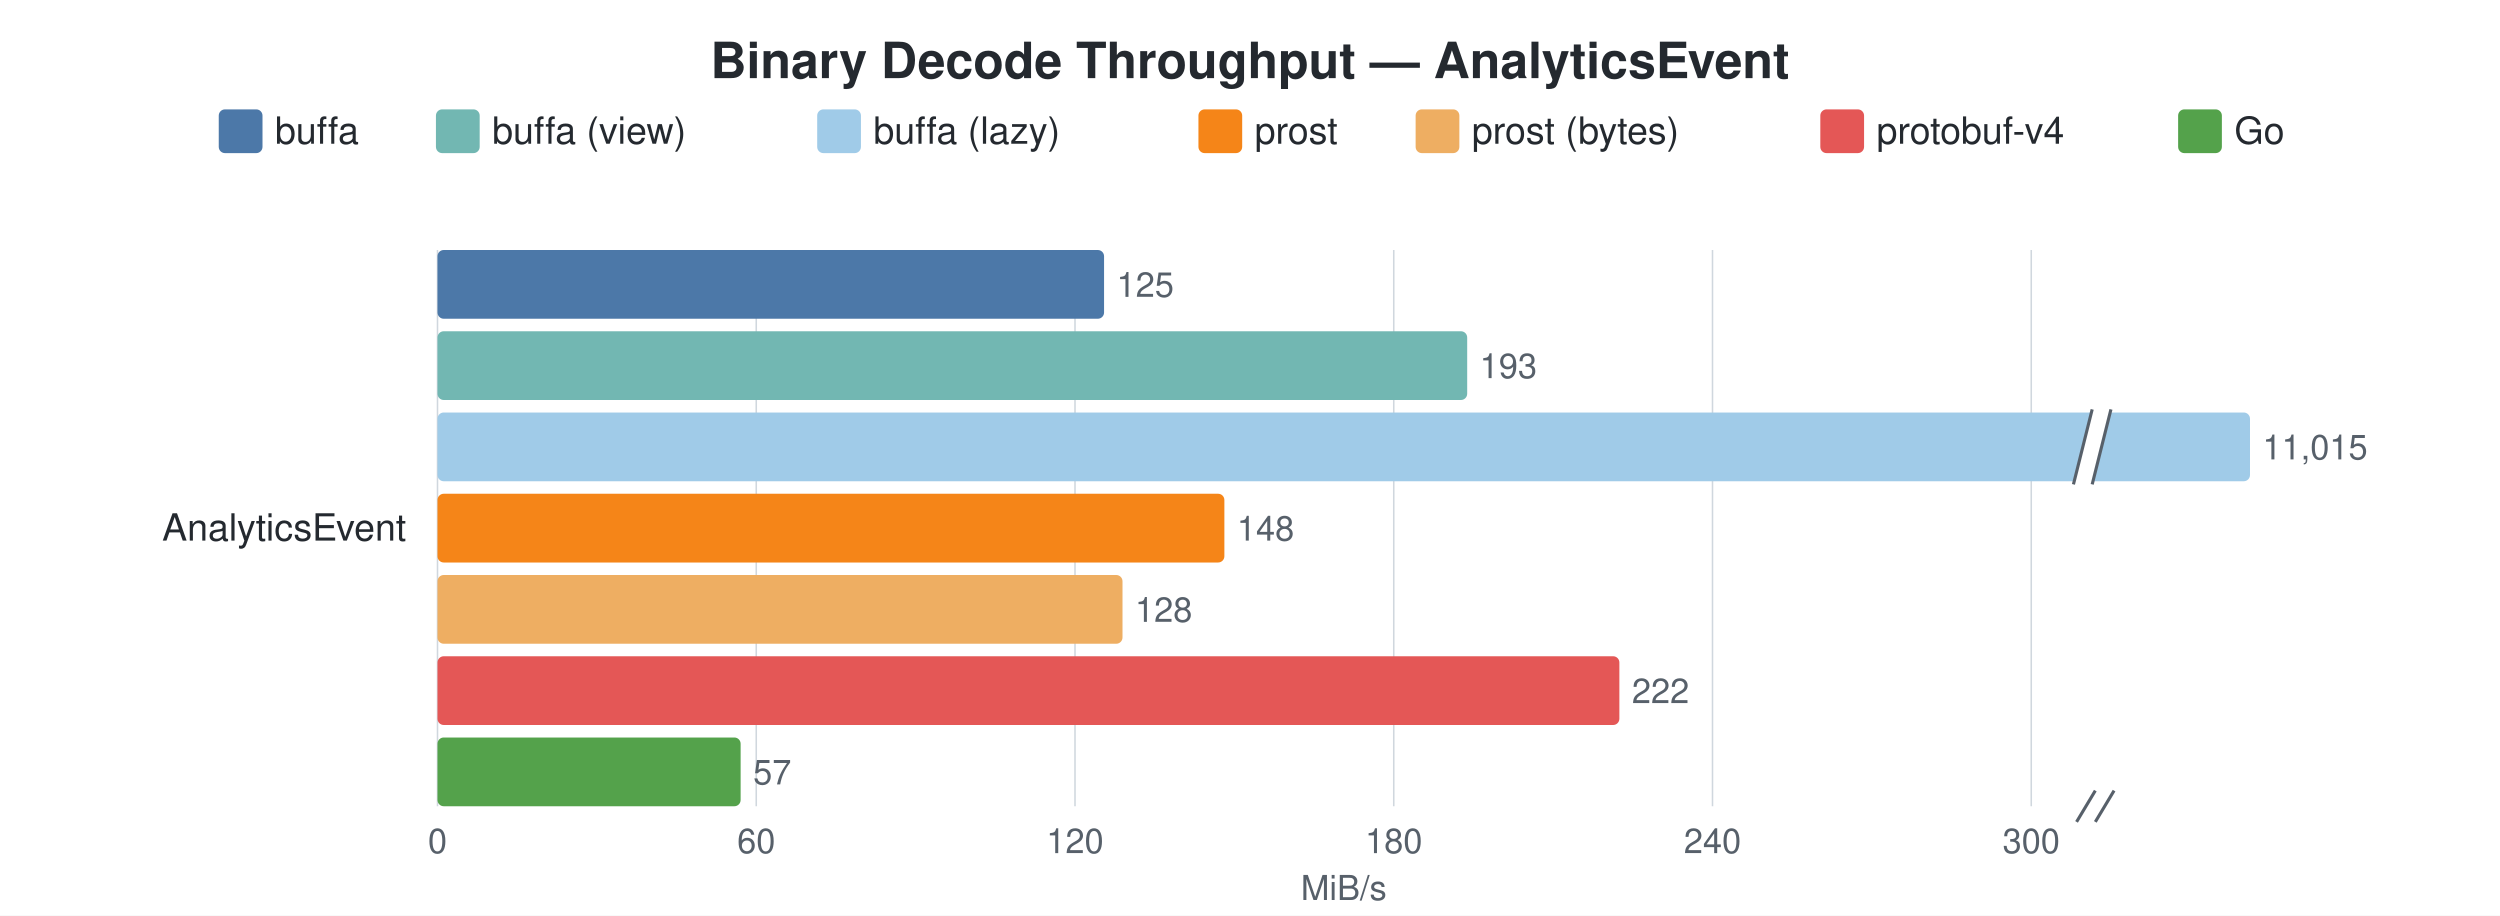
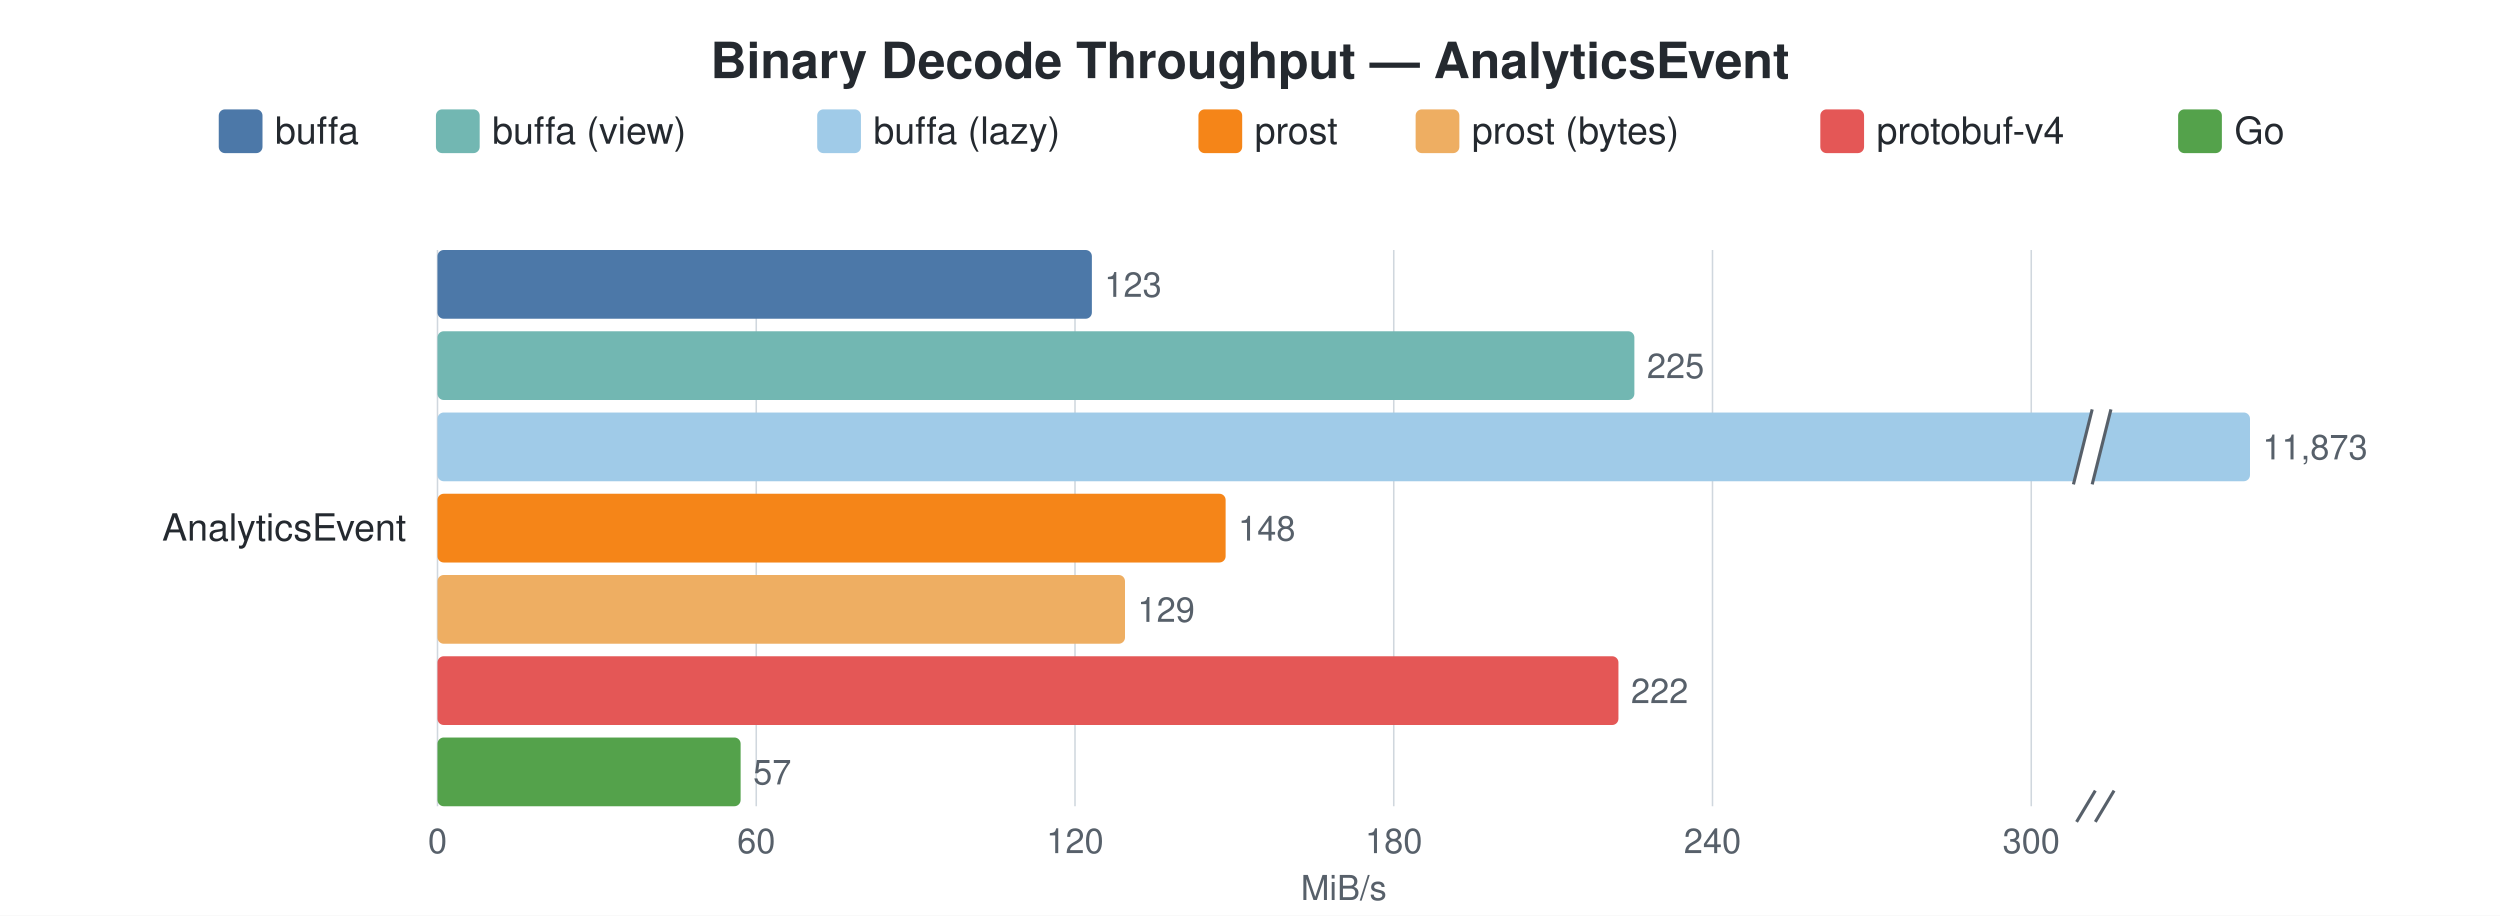
<svg xmlns="http://www.w3.org/2000/svg" width="800" height="293" viewBox="0 0 800 293">
  <style>
    text { font-family: -apple-system, BlinkMacSystemFont, "Segoe UI", Helvetica, Arial, sans-serif; }
    .title { font-size: 16px; font-weight: 600; fill: #24292f; }
    .label { font-size: 12px; fill: #24292f; }
    .value { font-size: 11px; fill: #57606a; }
    .axis-label { font-size: 11px; fill: #57606a; }
    .legend-text { font-size: 12px; fill: #24292f; }
    .grid { stroke: #d0d7de; stroke-width: 0.5; }
  </style>
  <rect width="100%" height="100%" fill="white" />
  <text x="400.0" y="25" text-anchor="middle" class="title">Binary Decode Throughput — AnalyticsEvent</text>
  <rect x="70" y="35" width="14" height="14" rx="2" fill="#4C78A8" />
  <text x="88" y="46" class="legend-text">buffa</text>
  <rect x="139.5" y="35" width="14" height="14" rx="2" fill="#72B7B2" />
  <text x="157.5" y="46" class="legend-text">buffa (view)</text>
  <rect x="261.5" y="35" width="14" height="14" rx="2" fill="#A0CBE8" />
  <text x="279.5" y="46" class="legend-text">buffa (lazy)</text>
  <rect x="383.5" y="35" width="14" height="14" rx="2" fill="#F58518" />
  <text x="401.5" y="46" class="legend-text">prost</text>
  <rect x="453" y="35" width="14" height="14" rx="2" fill="#EEAE62" />
  <text x="471" y="46" class="legend-text">prost (bytes)</text>
  <rect x="582.5" y="35" width="14" height="14" rx="2" fill="#E45756" />
  <text x="600.5" y="46" class="legend-text">protobuf-v4</text>
  <rect x="697" y="35" width="14" height="14" rx="2" fill="#54A24B" />
  <text x="715" y="46" class="legend-text">Go</text>
  <line x1="140.0" y1="80" x2="140.0" y2="258" class="grid" />
  <text x="140.0" y="273" text-anchor="middle" class="axis-label">0</text>
  <line x1="242.0" y1="80" x2="242.0" y2="258" class="grid" />
  <text x="242.0" y="273" text-anchor="middle" class="axis-label">60</text>
  <line x1="344.0" y1="80" x2="344.0" y2="258" class="grid" />
  <text x="344.0" y="273" text-anchor="middle" class="axis-label">120</text>
  <line x1="446.0" y1="80" x2="446.0" y2="258" class="grid" />
  <text x="446.0" y="273" text-anchor="middle" class="axis-label">180</text>
  <line x1="548.0" y1="80" x2="548.0" y2="258" class="grid" />
  <text x="548.0" y="273" text-anchor="middle" class="axis-label">240</text>
  <line x1="650.0" y1="80" x2="650.0" y2="258" class="grid" />
  <text x="650.0" y="273" text-anchor="middle" class="axis-label">300</text>
  <text x="430.0" y="288" text-anchor="middle" class="axis-label">MiB/s</text>
  <line x1="664.5" y1="263" x2="670.5" y2="253" stroke="#57606a" stroke-width="1" />
  <line x1="670.5" y1="263" x2="676.5" y2="253" stroke="#57606a" stroke-width="1" />
  <text x="130" y="173.0" text-anchor="end" class="label">AnalyticsEvent</text>
-   <rect x="140" y="80.0" width="213.3" height="22" rx="2" fill="#4C78A8" />
-   <text x="357.3" y="95.0" class="value">125</text>
-   <rect x="140" y="106.0" width="329.5" height="22" rx="2" fill="#72B7B2" />
-   <text x="473.5" y="121.0" class="value">193</text>
+   <rect x="140" y="80.0" width="209.4" height="22" rx="2" fill="#4C78A8" />
+   <text x="353.4" y="95.0" class="value">123</text>
+   <rect x="140" y="106.0" width="383.0" height="22" rx="2" fill="#72B7B2" />
+   <text x="527.0" y="121.0" class="value">225</text>
  <rect x="140" y="132.0" width="580.0" height="22" rx="2" fill="#A0CBE8" />
  <polygon points="663.5,155.0 669.5,131.0 675.5,131.0 669.5,155.0" fill="white" />
  <line x1="663.5" y1="155.0" x2="669.5" y2="131.0" stroke="#57606a" stroke-width="1" />
  <line x1="669.5" y1="155.0" x2="675.5" y2="131.0" stroke="#57606a" stroke-width="1" />
-   <text x="724.0" y="147.0" class="value">11,015</text>
-   <rect x="140" y="158.0" width="251.8" height="22" rx="2" fill="#F58518" />
-   <text x="395.8" y="173.0" class="value">148</text>
-   <rect x="140" y="184.0" width="219.2" height="22" rx="2" fill="#EEAE62" />
-   <text x="363.2" y="199.0" class="value">128</text>
-   <rect x="140" y="210.0" width="378.2" height="22" rx="2" fill="#E45756" />
-   <text x="522.2" y="225.0" class="value">222</text>
+   <text x="724.0" y="147.0" class="value">11,873</text>
+   <rect x="140" y="158.0" width="252.2" height="22" rx="2" fill="#F58518" />
+   <text x="396.2" y="173.0" class="value">148</text>
+   <rect x="140" y="184.0" width="220.0" height="22" rx="2" fill="#EEAE62" />
+   <text x="364.0" y="199.0" class="value">129</text>
+   <rect x="140" y="210.0" width="377.9" height="22" rx="2" fill="#E45756" />
+   <text x="521.9" y="225.0" class="value">222</text>
  <rect x="140" y="236.0" width="97.0" height="22" rx="2" fill="#54A24B" />
  <text x="241.0" y="251.0" class="value">57</text>
</svg>
